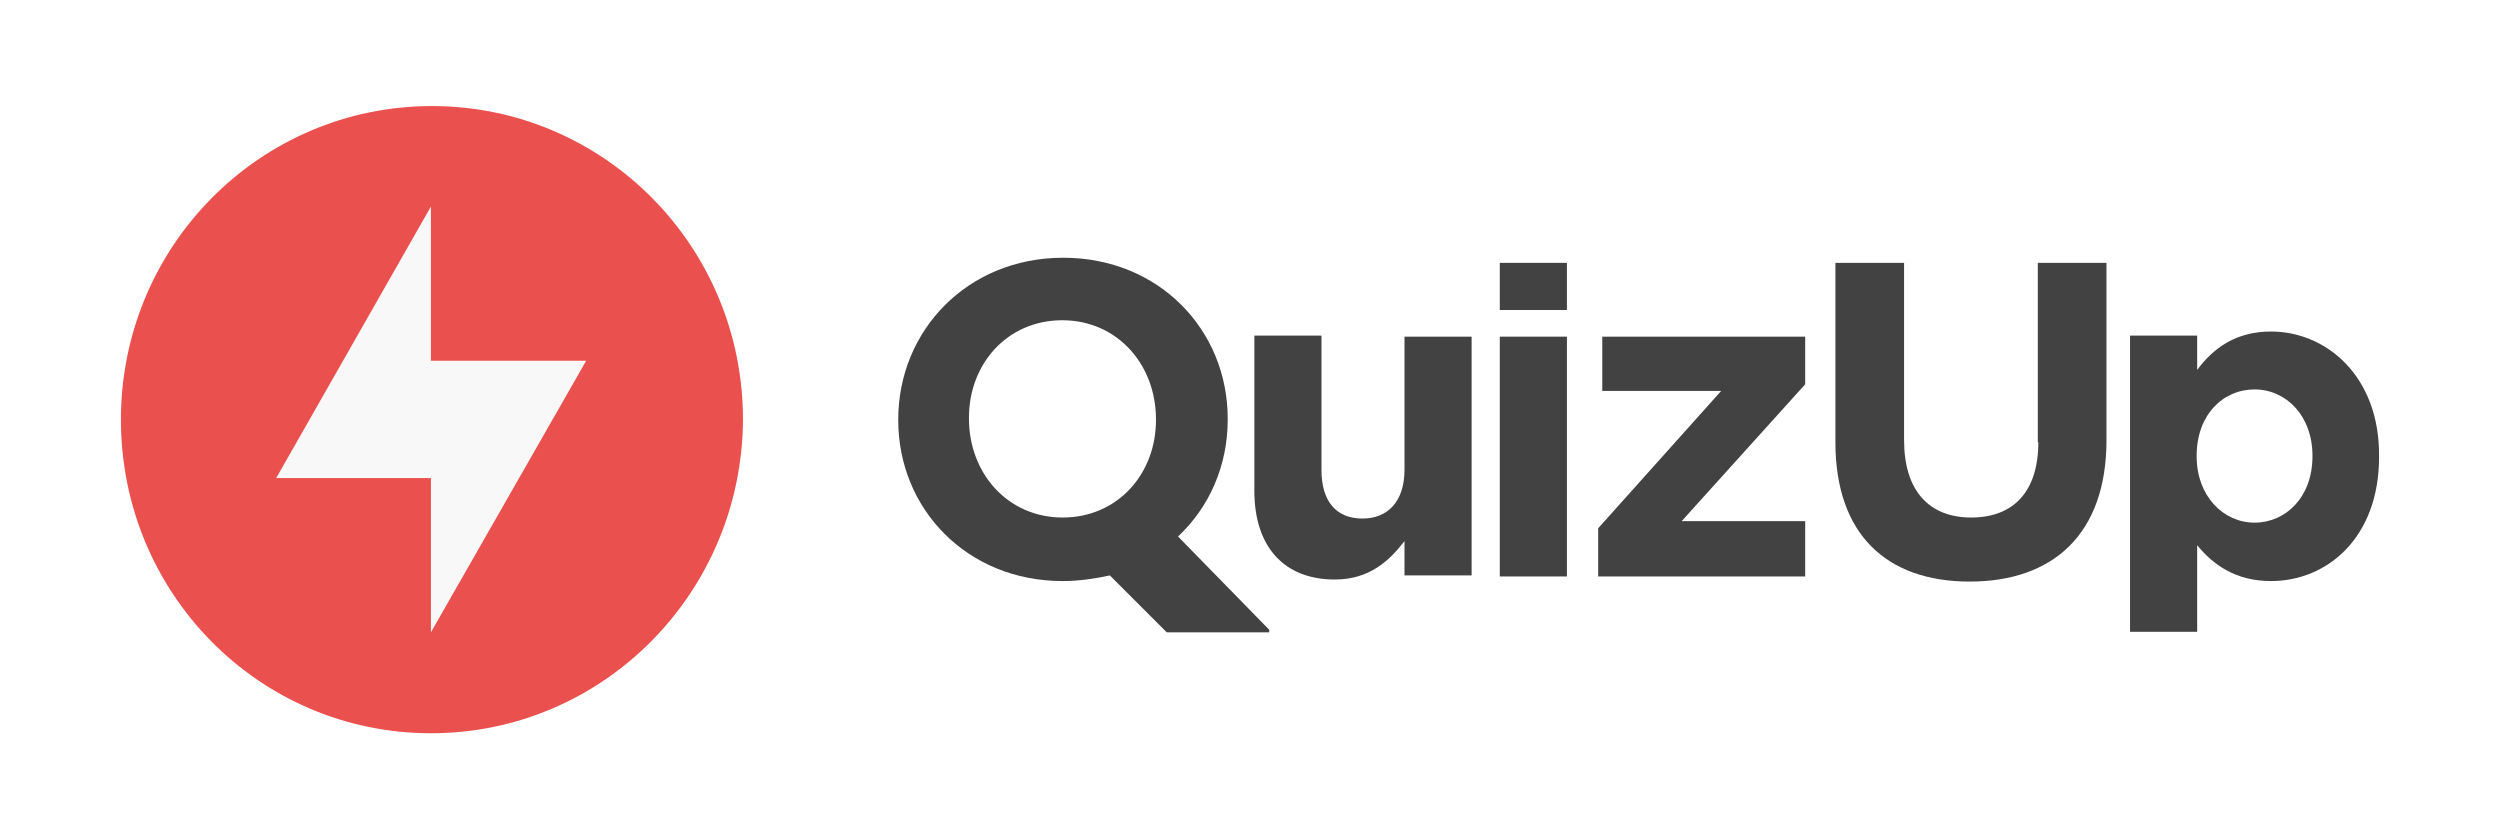
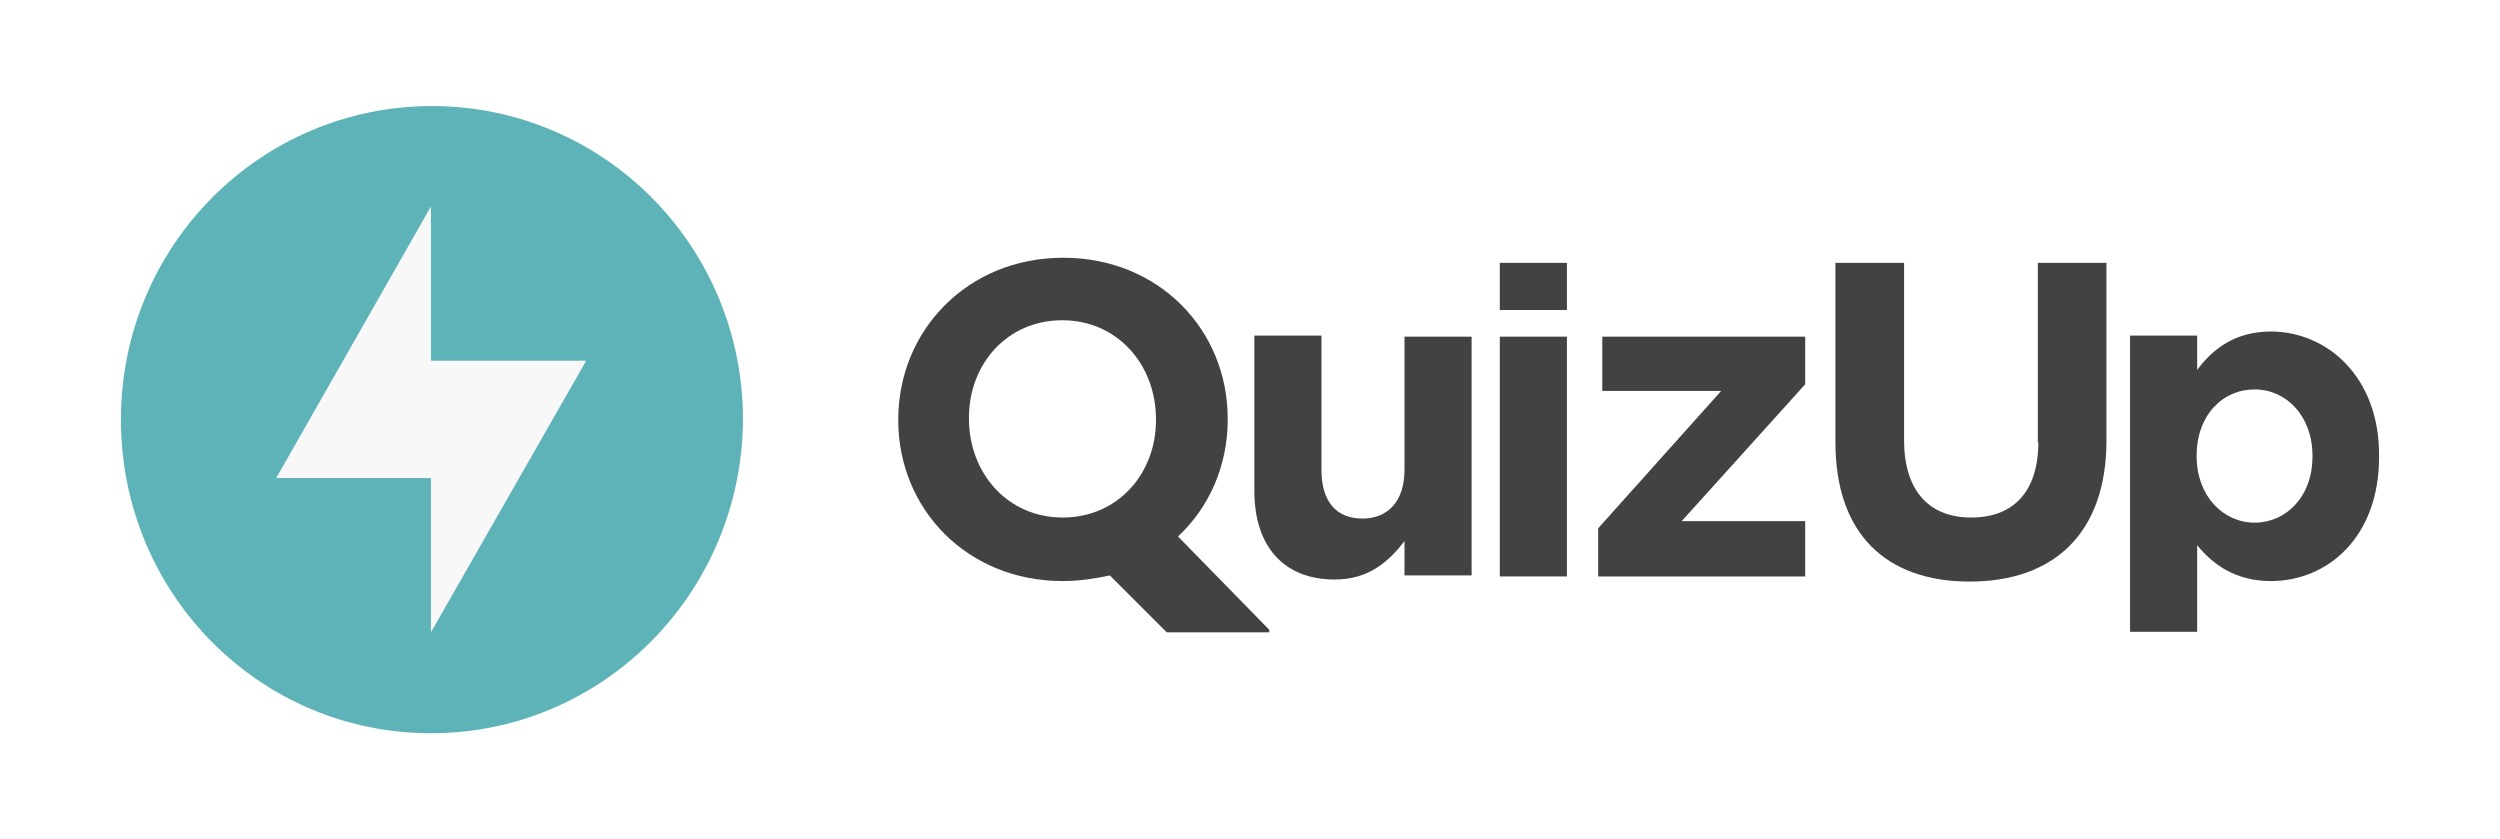
<svg xmlns="http://www.w3.org/2000/svg" version="1.0" id="Calque_1" x="0px" y="0px" width="487.9px" height="163.7px" viewBox="0 0 487.9 163.7" enable-background="new 0 0 487.9 163.7" xml:space="preserve">
  <g>
-     <path fill="#EA504D" d="M84.1,143.1c-33.5,0-60.5-27.3-60.5-61.2s27.2-61.2,60.7-61.2S145,48,145,81.9   C144.8,115.7,117.7,143.1,84.1,143.1z" />
+     <path fill="#5eb3b8" d="M84.1,143.1c-33.5,0-60.5-27.3-60.5-61.2s27.2-61.2,60.7-61.2S145,48,145,81.9   C144.8,115.7,117.7,143.1,84.1,143.1z" />
    <polygon fill="#F8F8F8" points="84.1,40.3 53.9,93.3 84.1,93.3 84.1,123.4 114.4,70.4 84.1,70.4  " />
    <g>
      <path fill="#424242" d="M239.6,81.9v-0.2c0-17.3-13.4-31.4-32.1-31.4s-32.2,14.2-32.2,31.6V82c0,17.3,13.4,31.4,32.1,31.4    c3.3,0,6.4-0.5,9.2-1.1l11.1,11.1h20v-0.5l-17.8-18.2C236,99,239.6,90.9,239.6,81.9z M225.6,82c0,10.5-7.5,19-18.2,19    c-10.8,0-18.3-8.7-18.3-19.3v-0.2c0-10.5,7.5-19,18.2-19c10.8,0,18.3,8.7,18.3,19.3V82z" />
      <path fill="#424242" d="M274.1,91.7L274.1,91.7c0,6.2-3.3,9.5-8.2,9.5c-5.1,0-8-3.3-8-9.5V65.5h-13.1v30.3    c0,10.8,5.7,17.3,15.7,17.3c6.7,0,10.6-3.6,13.6-7.5v6.7h13.1V65.7h-13.1V91.7z" />
      <rect x="292.7" y="51.3" fill="#424242" width="13.1" height="9.2" />
      <rect x="292.7" y="65.7" fill="#424242" width="13.1" height="46.8" />
      <polygon fill="#424242" points="312.7,76.3 335.9,76.3 311.9,103.1 311.9,112.5 352.3,112.5 352.3,101.7 328.2,101.7 352.3,75     352.3,65.7 312.7,65.7   " />
      <path fill="#424242" d="M397.6,86.3h0.2c0,9.7-4.9,14.7-13.1,14.7c-8.2,0-13.1-5.2-13.1-15.1V51.3h-13.4v35    c0,18,10,27.2,26.2,27.2c16.2,0,26.7-9.2,26.7-27.6V51.3h-13.4V86.3z" />
      <path fill="#424242" d="M443.2,64.7c-6.9,0-11.3,3.3-14.4,7.5v-6.7h-13.1v57.8h13.1v-16.9c3.1,3.8,7.5,7,14.4,7    c11,0,21.1-8.5,21.1-24.2v-0.2C464.4,73.4,454,64.7,443.2,64.7z M451.3,89.1c0,7.9-5.2,12.9-11.3,12.9c-6.1,0-11.3-5.2-11.3-12.9    v-0.2c0-7.9,5.1-12.9,11.3-12.9s11.3,5.2,11.3,12.9V89.1z" />
    </g>
  </g>
</svg>
